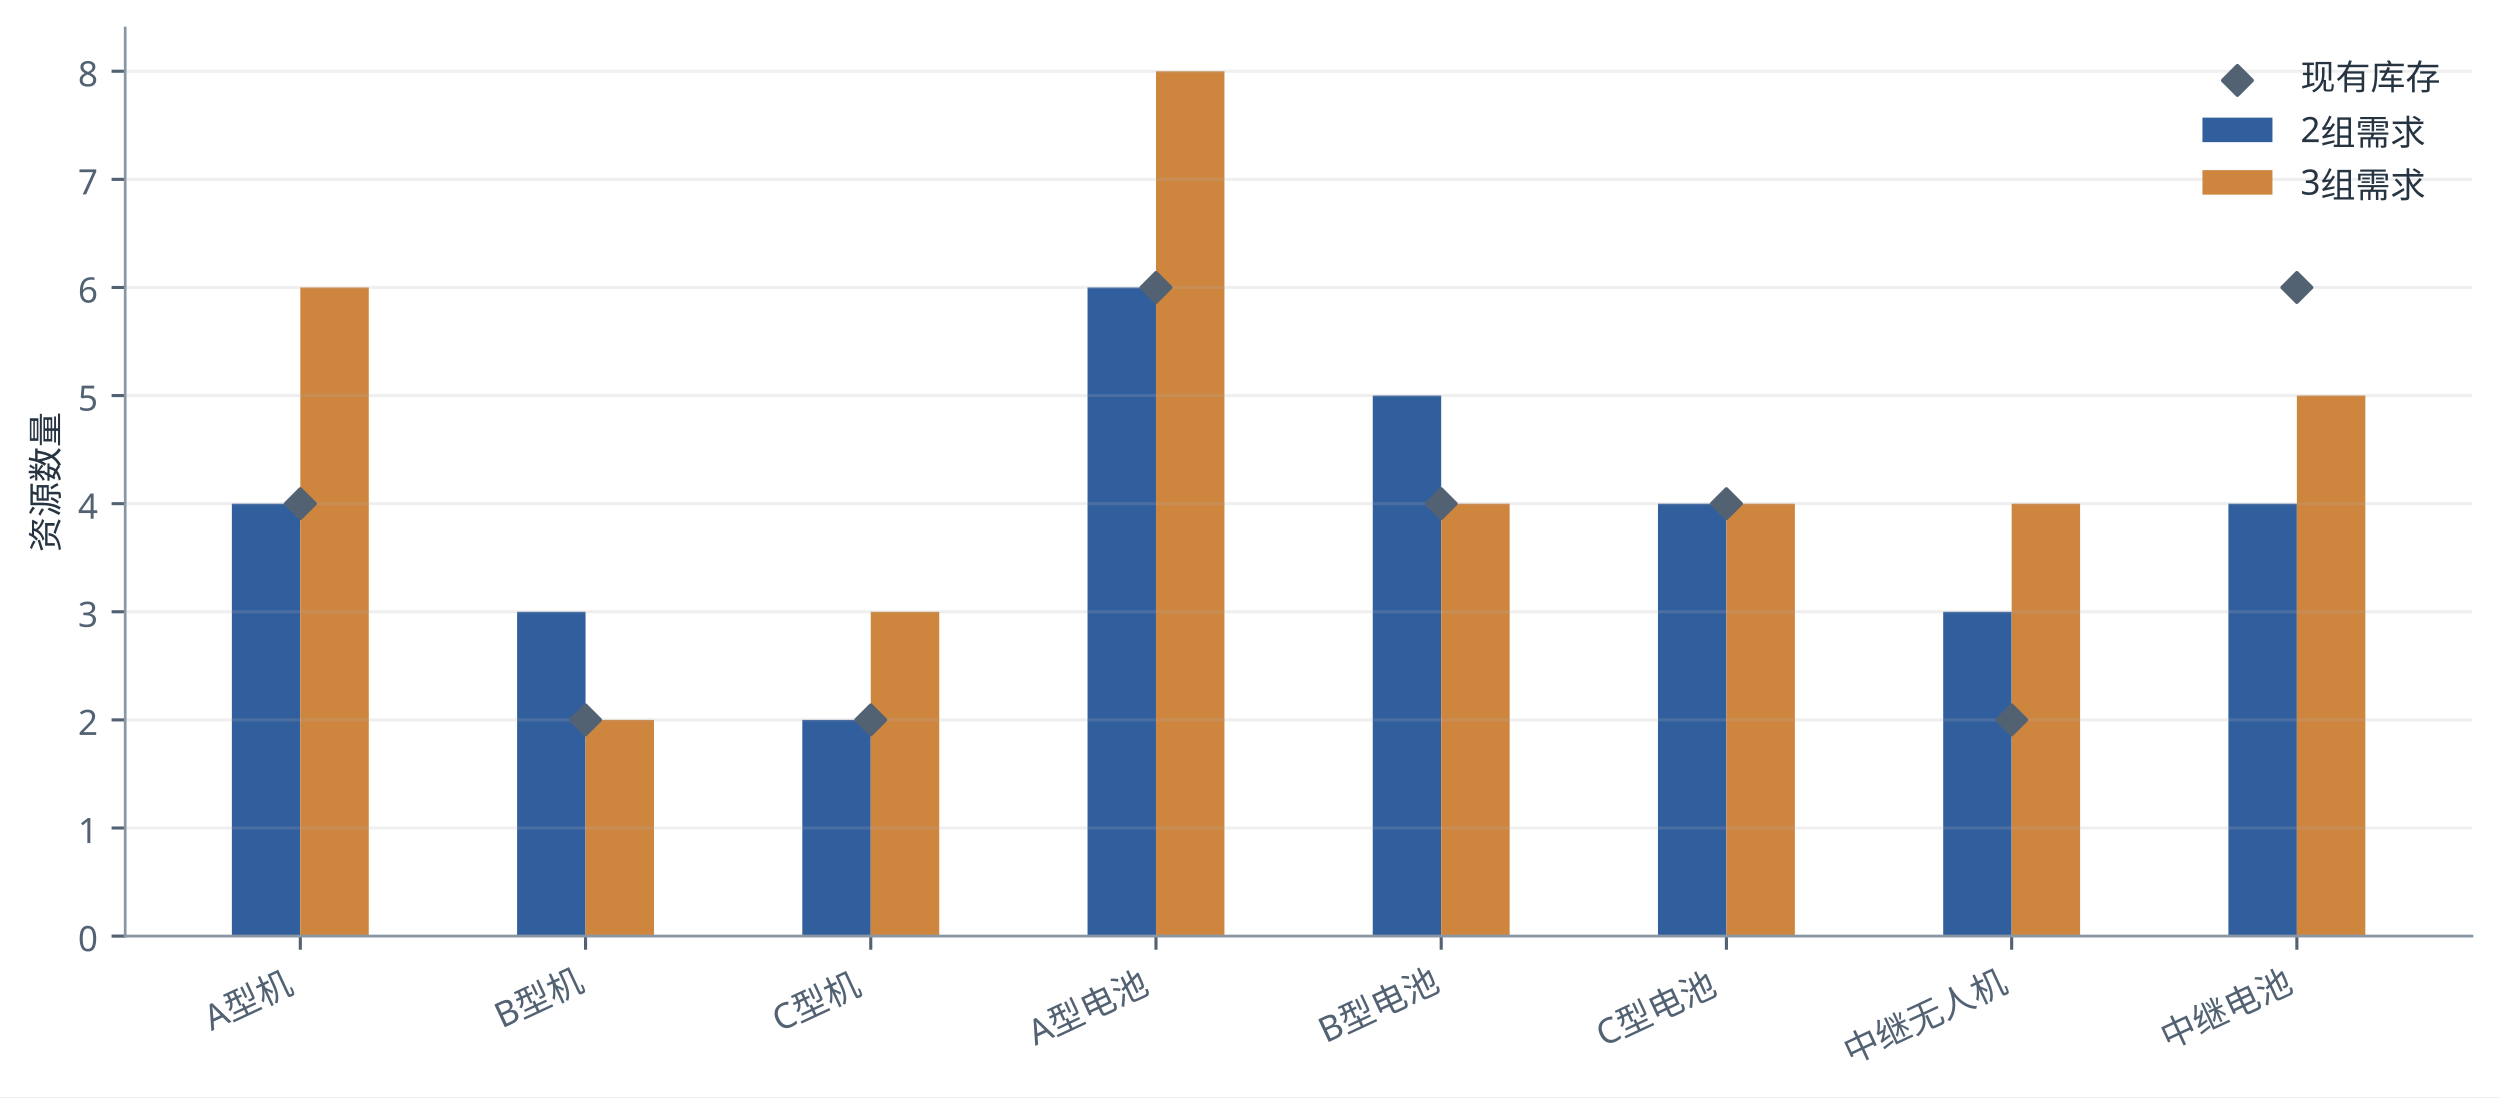
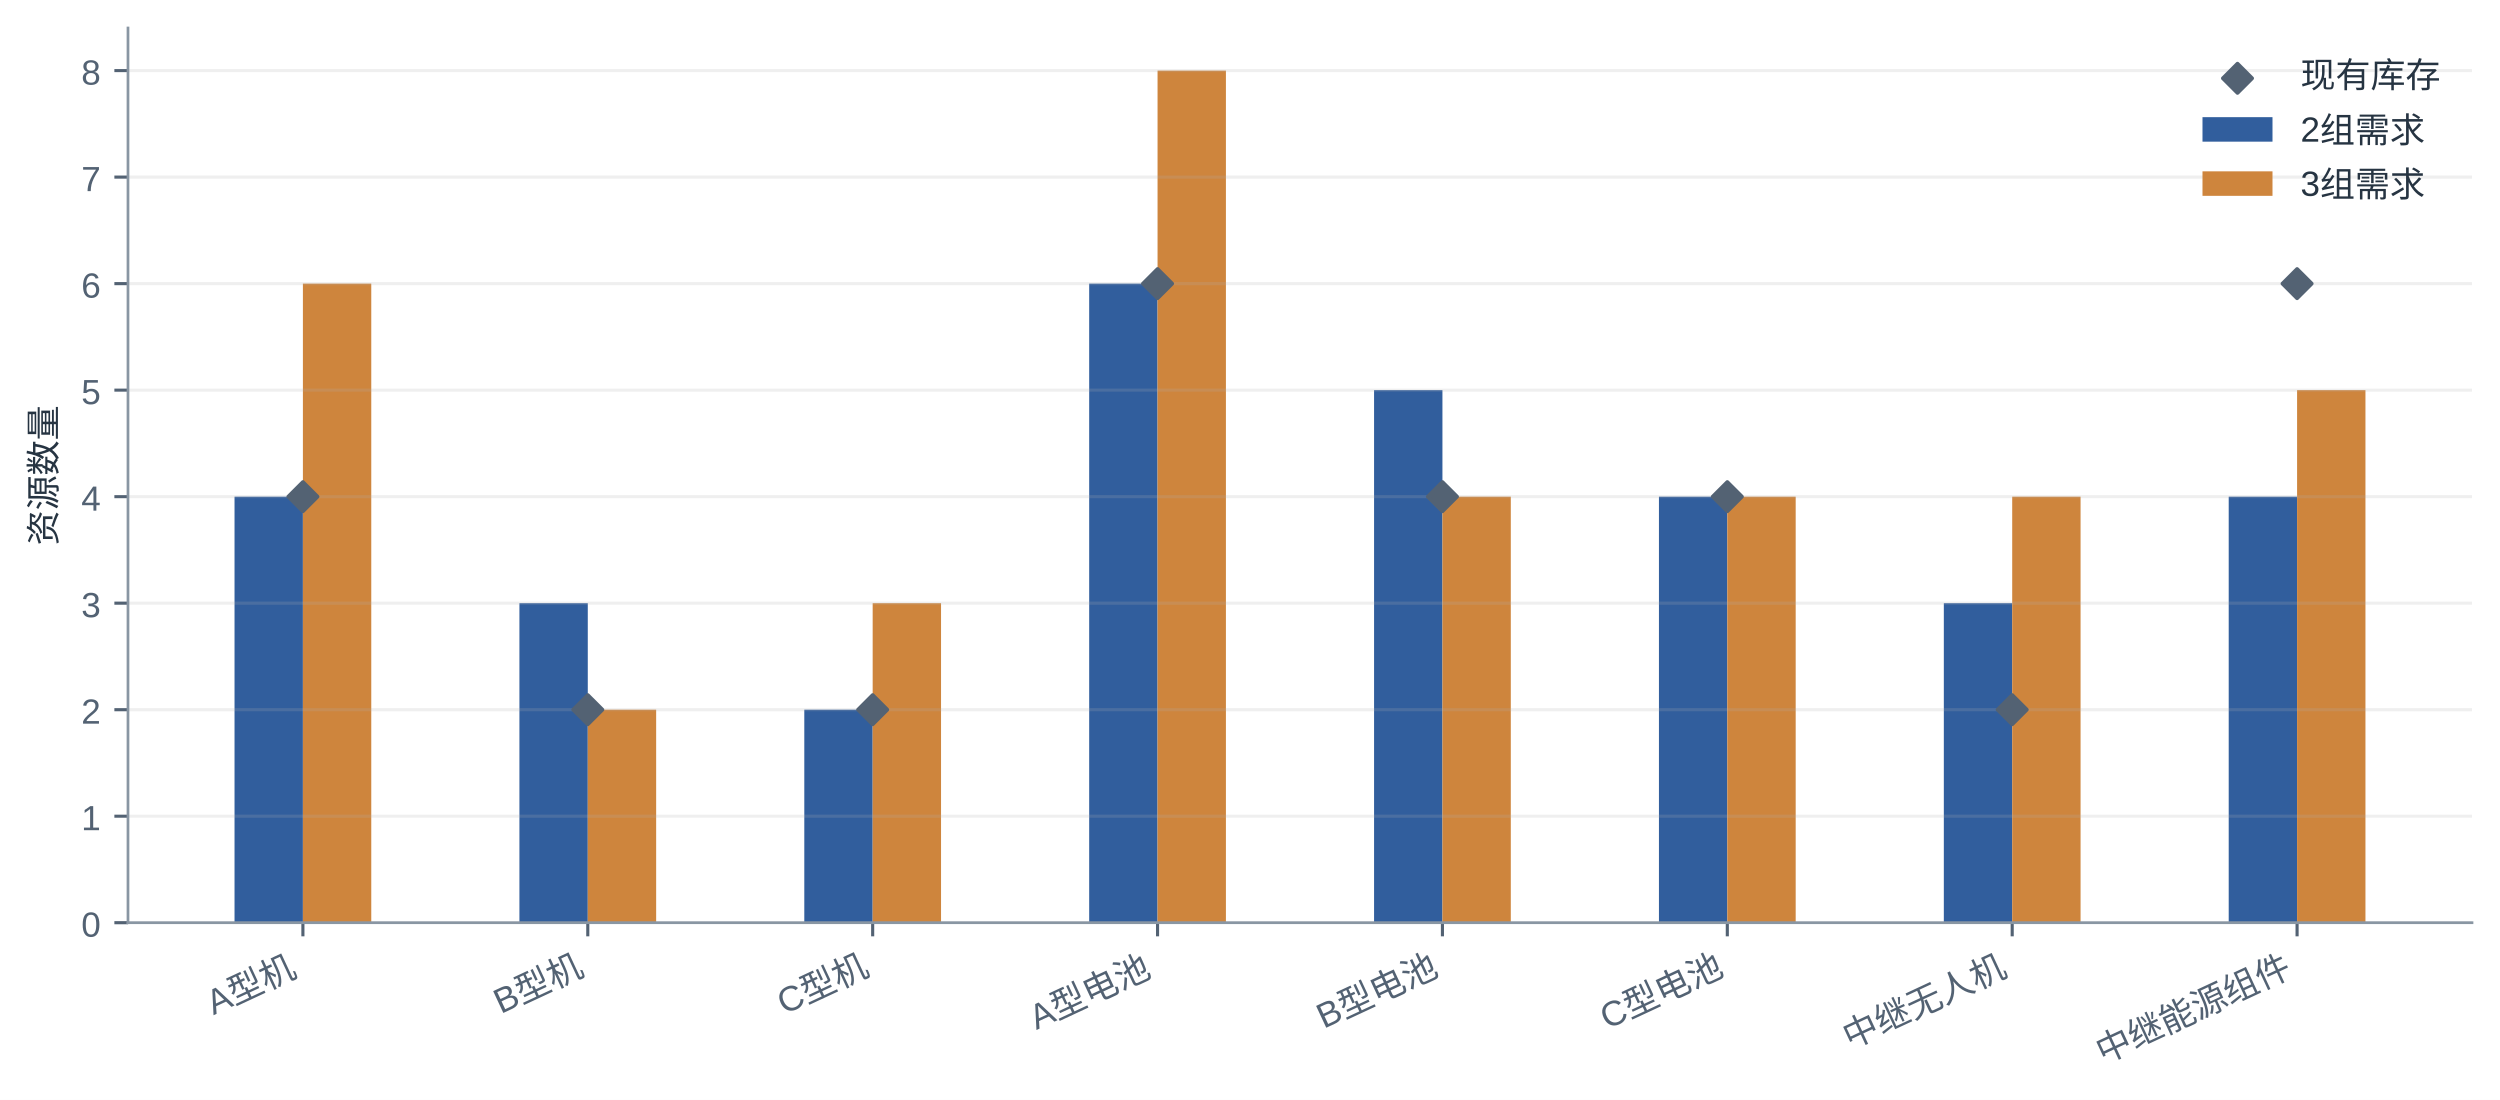
- <svg xmlns="http://www.w3.org/2000/svg" xmlns:xlink="http://www.w3.org/1999/xlink" width="642.727pt" height="282.036pt" viewBox="0 0 642.727 282.036" version="1.1">
+ <svg xmlns="http://www.w3.org/2000/svg" xmlns:xlink="http://www.w3.org/1999/xlink" width="642.842pt" height="282.831pt" viewBox="0 0 642.842 282.831" version="1.1">
  <defs>
    <style type="text/css">*{stroke-linejoin: round; stroke-linecap: butt}</style>
  </defs>
  <g id="figure_1">
    <g id="patch_1">
-       <path d="M 0 282.036  L 642.727 282.036  L 642.727 0  L 0 0  z " style="fill: #ffffff" />
+       <path d="M 0 282.831  L 642.842 282.831  L 642.842 0  L 0 0  z " style="fill: #ffffff" />
    </g>
    <g id="axes_1">
      <g id="patch_2">
-         <path d="M 32.187 240.662  L 635.527 240.662  L 635.527 7.2  L 32.187 7.2  z " style="fill: #ffffff" />
+         <path d="M 32.909 237.262  L 635.642 237.262  L 635.642 7.2  L 32.909 7.2  z " style="fill: #ffffff" />
      </g>
      <g id="patch_3">
-         <path d="M 59.611 240.662  L 77.21 240.662  L 77.21 129.489  L 59.611 129.489  z " clip-path="url(#p755a1ae4ae)" style="fill: #315e9d" />
+         <path d="M 60.306 237.262  L 77.887 237.262  L 77.887 127.709  L 60.306 127.709  z " clip-path="url(#pe5758d588d)" style="fill: #315e9d" />
      </g>
      <g id="patch_4">
-         <path d="M 132.939 240.662  L 150.537 240.662  L 150.537 157.282  L 132.939 157.282  z " clip-path="url(#p755a1ae4ae)" style="fill: #315e9d" />
+         <path d="M 133.56 237.262  L 151.141 237.262  L 151.141 155.097  L 133.56 155.097  z " clip-path="url(#pe5758d588d)" style="fill: #315e9d" />
      </g>
      <g id="patch_5">
-         <path d="M 206.266 240.662  L 223.865 240.662  L 223.865 185.075  L 206.266 185.075  z " clip-path="url(#p755a1ae4ae)" style="fill: #315e9d" />
+         <path d="M 206.814 237.262  L 224.395 237.262  L 224.395 182.485  L 206.814 182.485  z " clip-path="url(#pe5758d588d)" style="fill: #315e9d" />
      </g>
      <g id="patch_6">
-         <path d="M 279.594 240.662  L 297.193 240.662  L 297.193 73.903  L 279.594 73.903  z " clip-path="url(#p755a1ae4ae)" style="fill: #315e9d" />
+         <path d="M 280.068 237.262  L 297.649 237.262  L 297.649 72.932  L 280.068 72.932  z " clip-path="url(#pe5758d588d)" style="fill: #315e9d" />
      </g>
      <g id="patch_7">
-         <path d="M 352.922 240.662  L 370.52 240.662  L 370.52 101.696  L 352.922 101.696  z " clip-path="url(#p755a1ae4ae)" style="fill: #315e9d" />
+         <path d="M 353.322 237.262  L 370.903 237.262  L 370.903 100.32  L 353.322 100.32  z " clip-path="url(#pe5758d588d)" style="fill: #315e9d" />
      </g>
      <g id="patch_8">
-         <path d="M 426.249 240.662  L 443.848 240.662  L 443.848 129.489  L 426.249 129.489  z " clip-path="url(#p755a1ae4ae)" style="fill: #315e9d" />
+         <path d="M 426.575 237.262  L 444.156 237.262  L 444.156 127.709  L 426.575 127.709  z " clip-path="url(#pe5758d588d)" style="fill: #315e9d" />
      </g>
      <g id="patch_9">
-         <path d="M 499.577 240.662  L 517.176 240.662  L 517.176 157.282  L 499.577 157.282  z " clip-path="url(#p755a1ae4ae)" style="fill: #315e9d" />
+         <path d="M 499.829 237.262  L 517.41 237.262  L 517.41 155.097  L 499.829 155.097  z " clip-path="url(#pe5758d588d)" style="fill: #315e9d" />
      </g>
      <g id="patch_10">
-         <path d="M 572.905 240.662  L 590.503 240.662  L 590.503 129.489  L 572.905 129.489  z " clip-path="url(#p755a1ae4ae)" style="fill: #315e9d" />
+         <path d="M 573.083 237.262  L 590.664 237.262  L 590.664 127.709  L 573.083 127.709  z " clip-path="url(#pe5758d588d)" style="fill: #315e9d" />
      </g>
      <g id="patch_11">
-         <path d="M 77.21 240.662  L 94.808 240.662  L 94.808 73.903  L 77.21 73.903  z " clip-path="url(#p755a1ae4ae)" style="fill: #ce853d" />
+         <path d="M 77.887 237.262  L 95.468 237.262  L 95.468 72.932  L 77.887 72.932  z " clip-path="url(#pe5758d588d)" style="fill: #ce853d" />
      </g>
      <g id="patch_12">
-         <path d="M 150.537 240.662  L 168.136 240.662  L 168.136 185.075  L 150.537 185.075  z " clip-path="url(#p755a1ae4ae)" style="fill: #ce853d" />
+         <path d="M 151.141 237.262  L 168.722 237.262  L 168.722 182.485  L 151.141 182.485  z " clip-path="url(#pe5758d588d)" style="fill: #ce853d" />
      </g>
      <g id="patch_13">
-         <path d="M 223.865 240.662  L 241.464 240.662  L 241.464 157.282  L 223.865 157.282  z " clip-path="url(#p755a1ae4ae)" style="fill: #ce853d" />
+         <path d="M 224.395 237.262  L 241.976 237.262  L 241.976 155.097  L 224.395 155.097  z " clip-path="url(#pe5758d588d)" style="fill: #ce853d" />
      </g>
      <g id="patch_14">
-         <path d="M 297.193 240.662  L 314.791 240.662  L 314.791 18.317  L 297.193 18.317  z " clip-path="url(#p755a1ae4ae)" style="fill: #ce853d" />
+         <path d="M 297.649 237.262  L 315.23 237.262  L 315.23 18.155  L 297.649 18.155  z " clip-path="url(#pe5758d588d)" style="fill: #ce853d" />
      </g>
      <g id="patch_15">
-         <path d="M 370.52 240.662  L 388.119 240.662  L 388.119 129.489  L 370.52 129.489  z " clip-path="url(#p755a1ae4ae)" style="fill: #ce853d" />
+         <path d="M 370.903 237.262  L 388.483 237.262  L 388.483 127.709  L 370.903 127.709  z " clip-path="url(#pe5758d588d)" style="fill: #ce853d" />
      </g>
      <g id="patch_16">
-         <path d="M 443.848 240.662  L 461.447 240.662  L 461.447 129.489  L 443.848 129.489  z " clip-path="url(#p755a1ae4ae)" style="fill: #ce853d" />
+         <path d="M 444.156 237.262  L 461.737 237.262  L 461.737 127.709  L 444.156 127.709  z " clip-path="url(#pe5758d588d)" style="fill: #ce853d" />
      </g>
      <g id="patch_17">
-         <path d="M 517.176 240.662  L 534.774 240.662  L 534.774 129.489  L 517.176 129.489  z " clip-path="url(#p755a1ae4ae)" style="fill: #ce853d" />
+         <path d="M 517.41 237.262  L 534.991 237.262  L 534.991 127.709  L 517.41 127.709  z " clip-path="url(#pe5758d588d)" style="fill: #ce853d" />
      </g>
      <g id="patch_18">
-         <path d="M 590.503 240.662  L 608.102 240.662  L 608.102 101.696  L 590.503 101.696  z " clip-path="url(#p755a1ae4ae)" style="fill: #ce853d" />
+         <path d="M 590.664 237.262  L 608.245 237.262  L 608.245 100.32  L 590.664 100.32  z " clip-path="url(#pe5758d588d)" style="fill: #ce853d" />
      </g>
      <g id="matplotlib.axis_1">
        <g id="xtick_1">
          <g id="line2d_1">
            <defs>
-               <path id="m0db14c5d1d" d="M 0 0  L 0 3.5  " style="stroke: #536273; stroke-width: 0.8" />
+               <path id="md819d83b0e" d="M 0 0  L 0 3.5  " style="stroke: #536273; stroke-width: 0.8" />
            </defs>
            <g>
-               <use xlink:href="#m0db14c5d1d" x="77.21" y="240.662" style="fill: #536273; stroke: #536273; stroke-width: 0.8" />
+               <use xlink:href="#md819d83b0e" x="77.887" y="237.262" style="fill: #536273; stroke: #536273; stroke-width: 0.8" />
            </g>
          </g>
          <g id="text_1">
-             <text style="font-size: 9px; font-family: 'Heiti SC', sans-serif; fill: #536273" transform="translate(54.3277 265.0981) rotate(-25)">A型机</text>
+             <text style="font-size: 9px; font-family: 'Microsoft YaHei', 'Arial', 'DejaVu Sans', sans-serif; fill: #536273" transform="translate(54.88909 261.0655) rotate(-25)">A型机</text>
          </g>
        </g>
        <g id="xtick_2">
          <g id="line2d_2">
            <g>
-               <use xlink:href="#m0db14c5d1d" x="150.537" y="240.662" style="fill: #536273; stroke: #536273; stroke-width: 0.8" />
+               <use xlink:href="#md819d83b0e" x="151.141" y="237.262" style="fill: #536273; stroke: #536273; stroke-width: 0.8" />
            </g>
          </g>
          <g id="text_2">
-             <text style="font-size: 9px; font-family: 'Heiti SC', sans-serif; fill: #536273" transform="translate(129.0089 264.467) rotate(-25)">B型机</text>
+             <text style="font-size: 9px; font-family: 'Microsoft YaHei', 'Arial', 'DejaVu Sans', sans-serif; fill: #536273" transform="translate(128.7636 260.776) rotate(-25)">B型机</text>
          </g>
        </g>
        <g id="xtick_3">
          <g id="line2d_3">
            <g>
-               <use xlink:href="#m0db14c5d1d" x="223.865" y="240.662" style="fill: #536273; stroke: #536273; stroke-width: 0.8" />
+               <use xlink:href="#md819d83b0e" x="224.395" y="237.262" style="fill: #536273; stroke: #536273; stroke-width: 0.8" />
            </g>
          </g>
          <g id="text_3">
-             <text style="font-size: 9px; font-family: 'Heiti SC', sans-serif; fill: #536273" transform="translate(200.3878 265.3757) rotate(-25)">C型机</text>
+             <text style="font-size: 9px; font-family: 'Microsoft YaHei', 'Arial', 'DejaVu Sans', sans-serif; fill: #536273" transform="translate(201.6797 260.9335) rotate(-25)">C型机</text>
          </g>
        </g>
        <g id="xtick_4">
          <g id="line2d_4">
            <g>
-               <use xlink:href="#m0db14c5d1d" x="297.193" y="240.662" style="fill: #536273; stroke: #536273; stroke-width: 0.8" />
+               <use xlink:href="#md819d83b0e" x="297.649" y="237.262" style="fill: #536273; stroke: #536273; stroke-width: 0.8" />
            </g>
          </g>
          <g id="text_4">
-             <text style="font-size: 9px; font-family: 'Heiti SC', sans-serif; fill: #536273" transform="translate(266.1539 268.9017) rotate(-25)">A型电池</text>
+             <text style="font-size: 9px; font-family: 'Microsoft YaHei', 'Arial', 'DejaVu Sans', sans-serif; fill: #536273" transform="translate(266.4938 264.869) rotate(-25)">A型电池</text>
          </g>
        </g>
        <g id="xtick_5">
          <g id="line2d_5">
            <g>
-               <use xlink:href="#m0db14c5d1d" x="370.52" y="240.662" style="fill: #536273; stroke: #536273; stroke-width: 0.8" />
+               <use xlink:href="#md819d83b0e" x="370.903" y="237.262" style="fill: #536273; stroke: #536273; stroke-width: 0.8" />
            </g>
          </g>
          <g id="text_5">
-             <text style="font-size: 9px; font-family: 'Heiti SC', sans-serif; fill: #536273" transform="translate(340.8351 268.2706) rotate(-25)">B型电池</text>
+             <text style="font-size: 9px; font-family: 'Microsoft YaHei', 'Arial', 'DejaVu Sans', sans-serif; fill: #536273" transform="translate(340.3683 264.5796) rotate(-25)">B型电池</text>
          </g>
        </g>
        <g id="xtick_6">
          <g id="line2d_6">
            <g>
-               <use xlink:href="#m0db14c5d1d" x="443.848" y="240.662" style="fill: #536273; stroke: #536273; stroke-width: 0.8" />
+               <use xlink:href="#md819d83b0e" x="444.156" y="237.262" style="fill: #536273; stroke: #536273; stroke-width: 0.8" />
            </g>
          </g>
          <g id="text_6">
-             <text style="font-size: 9px; font-family: 'Heiti SC', sans-serif; fill: #536273" transform="translate(412.214 269.1793) rotate(-25)">C型电池</text>
+             <text style="font-size: 9px; font-family: 'Microsoft YaHei', 'Arial', 'DejaVu Sans', sans-serif; fill: #536273" transform="translate(413.2844 264.7371) rotate(-25)">C型电池</text>
          </g>
        </g>
        <g id="xtick_7">
          <g id="line2d_7">
            <g>
-               <use xlink:href="#m0db14c5d1d" x="517.176" y="240.662" style="fill: #536273; stroke: #536273; stroke-width: 0.8" />
+               <use xlink:href="#md819d83b0e" x="517.41" y="237.262" style="fill: #536273; stroke: #536273; stroke-width: 0.8" />
            </g>
          </g>
          <g id="text_7">
-             <text style="font-size: 9px; font-family: 'Heiti SC', sans-serif; fill: #536273" transform="translate(475.8594 273.6942) rotate(-25)">中继无人机</text>
+             <text style="font-size: 9px; font-family: 'Microsoft YaHei', 'Arial', 'DejaVu Sans', sans-serif; fill: #536273" transform="translate(475.6808 269.8) rotate(-25)">中继无人机</text>
          </g>
        </g>
        <g id="xtick_8">
          <g id="line2d_8">
            <g>
-               <use xlink:href="#m0db14c5d1d" x="590.503" y="240.662" style="fill: #536273; stroke: #536273; stroke-width: 0.8" />
+               <use xlink:href="#md819d83b0e" x="590.664" y="237.262" style="fill: #536273; stroke: #536273; stroke-width: 0.8" />
            </g>
          </g>
          <g id="text_8">
-             <text style="font-size: 9px; font-family: 'Heiti SC', sans-serif; fill: #536273" transform="translate(557.3438 269.8906) rotate(-25)">中继电池</text>
+             <text style="font-size: 9px; font-family: 'Microsoft YaHei', 'Arial', 'DejaVu Sans', sans-serif; fill: #536273" transform="translate(540.7779 273.6036) rotate(-25)">中继能源组件</text>
          </g>
        </g>
      </g>
      <g id="matplotlib.axis_2">
        <g id="ytick_1">
          <g id="line2d_9">
-             <path d="M 32.187 240.662  L 635.527 240.662  " clip-path="url(#p755a1ae4ae)" style="fill: none; stroke: #b0b0b0; stroke-opacity: 0.2; stroke-width: 0.8; stroke-linecap: square" />
+             <path d="M 32.909 237.262  L 635.642 237.262  " clip-path="url(#pe5758d588d)" style="fill: none; stroke: #b0b0b0; stroke-opacity: 0.2; stroke-width: 0.8; stroke-linecap: square" />
          </g>
          <g id="line2d_10">
            <defs>
-               <path id="mbe5c4d772e" d="M 0 0  L -3.5 0  " style="stroke: #536273; stroke-width: 0.8" />
+               <path id="m6765455195" d="M 0 0  L -3.5 0  " style="stroke: #536273; stroke-width: 0.8" />
            </defs>
            <g>
-               <use xlink:href="#mbe5c4d772e" x="32.187" y="240.662" style="fill: #536273; stroke: #536273; stroke-width: 0.8" />
+               <use xlink:href="#m6765455195" x="32.909" y="237.262" style="fill: #536273; stroke: #536273; stroke-width: 0.8" />
            </g>
          </g>
          <g id="text_9">
-             <text style="font-size: 9px; font-family: 'Heiti SC', sans-serif; text-anchor: end; fill: #536273" x="25.187" y="244.532" transform="rotate(-0 25.18656 244.5316)">0</text>
+             <text style="font-size: 9px; font-family: 'Microsoft YaHei', 'Arial', 'DejaVu Sans', sans-serif; text-anchor: end; fill: #536273" x="25.909" y="240.859" transform="rotate(-0 25.90938 240.859)">0</text>
          </g>
        </g>
        <g id="ytick_2">
          <g id="line2d_11">
-             <path d="M 32.187 212.869  L 635.527 212.869  " clip-path="url(#p755a1ae4ae)" style="fill: none; stroke: #b0b0b0; stroke-opacity: 0.2; stroke-width: 0.8; stroke-linecap: square" />
+             <path d="M 32.909 209.874  L 635.642 209.874  " clip-path="url(#pe5758d588d)" style="fill: none; stroke: #b0b0b0; stroke-opacity: 0.2; stroke-width: 0.8; stroke-linecap: square" />
          </g>
          <g id="line2d_12">
            <g>
-               <use xlink:href="#mbe5c4d772e" x="32.187" y="212.869" style="fill: #536273; stroke: #536273; stroke-width: 0.8" />
+               <use xlink:href="#m6765455195" x="32.909" y="209.874" style="fill: #536273; stroke: #536273; stroke-width: 0.8" />
            </g>
          </g>
          <g id="text_10">
-             <text style="font-size: 9px; font-family: 'Heiti SC', sans-serif; text-anchor: end; fill: #536273" x="25.187" y="216.739" transform="rotate(-0 25.18656 216.7385)">1</text>
+             <text style="font-size: 9px; font-family: 'Microsoft YaHei', 'Arial', 'DejaVu Sans', sans-serif; text-anchor: end; fill: #536273" x="25.909" y="213.471" transform="rotate(-0 25.90938 213.4707)">1</text>
          </g>
        </g>
        <g id="ytick_3">
          <g id="line2d_13">
-             <path d="M 32.187 185.075  L 635.527 185.075  " clip-path="url(#p755a1ae4ae)" style="fill: none; stroke: #b0b0b0; stroke-opacity: 0.2; stroke-width: 0.8; stroke-linecap: square" />
+             <path d="M 32.909 182.485  L 635.642 182.485  " clip-path="url(#pe5758d588d)" style="fill: none; stroke: #b0b0b0; stroke-opacity: 0.2; stroke-width: 0.8; stroke-linecap: square" />
          </g>
          <g id="line2d_14">
            <g>
-               <use xlink:href="#mbe5c4d772e" x="32.187" y="185.075" style="fill: #536273; stroke: #536273; stroke-width: 0.8" />
+               <use xlink:href="#m6765455195" x="32.909" y="182.485" style="fill: #536273; stroke: #536273; stroke-width: 0.8" />
            </g>
          </g>
          <g id="text_11">
-             <text style="font-size: 9px; font-family: 'Heiti SC', sans-serif; text-anchor: end; fill: #536273" x="25.187" y="188.945" transform="rotate(-0 25.18656 188.9455)">2</text>
+             <text style="font-size: 9px; font-family: 'Microsoft YaHei', 'Arial', 'DejaVu Sans', sans-serif; text-anchor: end; fill: #536273" x="25.909" y="186.082" transform="rotate(-0 25.90938 186.0824)">2</text>
          </g>
        </g>
        <g id="ytick_4">
          <g id="line2d_15">
-             <path d="M 32.187 157.282  L 635.527 157.282  " clip-path="url(#p755a1ae4ae)" style="fill: none; stroke: #b0b0b0; stroke-opacity: 0.2; stroke-width: 0.8; stroke-linecap: square" />
+             <path d="M 32.909 155.097  L 635.642 155.097  " clip-path="url(#pe5758d588d)" style="fill: none; stroke: #b0b0b0; stroke-opacity: 0.2; stroke-width: 0.8; stroke-linecap: square" />
          </g>
          <g id="line2d_16">
            <g>
-               <use xlink:href="#mbe5c4d772e" x="32.187" y="157.282" style="fill: #536273; stroke: #536273; stroke-width: 0.8" />
+               <use xlink:href="#m6765455195" x="32.909" y="155.097" style="fill: #536273; stroke: #536273; stroke-width: 0.8" />
            </g>
          </g>
          <g id="text_12">
-             <text style="font-size: 9px; font-family: 'Heiti SC', sans-serif; text-anchor: end; fill: #536273" x="25.187" y="161.152" transform="rotate(-0 25.18656 161.1524)">3</text>
+             <text style="font-size: 9px; font-family: 'Microsoft YaHei', 'Arial', 'DejaVu Sans', sans-serif; text-anchor: end; fill: #536273" x="25.909" y="158.694" transform="rotate(-0 25.90938 158.6941)">3</text>
          </g>
        </g>
        <g id="ytick_5">
          <g id="line2d_17">
-             <path d="M 32.187 129.489  L 635.527 129.489  " clip-path="url(#p755a1ae4ae)" style="fill: none; stroke: #b0b0b0; stroke-opacity: 0.2; stroke-width: 0.8; stroke-linecap: square" />
+             <path d="M 32.909 127.709  L 635.642 127.709  " clip-path="url(#pe5758d588d)" style="fill: none; stroke: #b0b0b0; stroke-opacity: 0.2; stroke-width: 0.8; stroke-linecap: square" />
          </g>
          <g id="line2d_18">
            <g>
-               <use xlink:href="#mbe5c4d772e" x="32.187" y="129.489" style="fill: #536273; stroke: #536273; stroke-width: 0.8" />
+               <use xlink:href="#m6765455195" x="32.909" y="127.709" style="fill: #536273; stroke: #536273; stroke-width: 0.8" />
            </g>
          </g>
          <g id="text_13">
-             <text style="font-size: 9px; font-family: 'Heiti SC', sans-serif; text-anchor: end; fill: #536273" x="25.187" y="133.359" transform="rotate(-0 25.18656 133.3594)">4</text>
+             <text style="font-size: 9px; font-family: 'Microsoft YaHei', 'Arial', 'DejaVu Sans', sans-serif; text-anchor: end; fill: #536273" x="25.909" y="131.306" transform="rotate(-0 25.90938 131.3058)">4</text>
          </g>
        </g>
        <g id="ytick_6">
          <g id="line2d_19">
-             <path d="M 32.187 101.696  L 635.527 101.696  " clip-path="url(#p755a1ae4ae)" style="fill: none; stroke: #b0b0b0; stroke-opacity: 0.2; stroke-width: 0.8; stroke-linecap: square" />
+             <path d="M 32.909 100.32  L 635.642 100.32  " clip-path="url(#pe5758d588d)" style="fill: none; stroke: #b0b0b0; stroke-opacity: 0.2; stroke-width: 0.8; stroke-linecap: square" />
          </g>
          <g id="line2d_20">
            <g>
-               <use xlink:href="#mbe5c4d772e" x="32.187" y="101.696" style="fill: #536273; stroke: #536273; stroke-width: 0.8" />
+               <use xlink:href="#m6765455195" x="32.909" y="100.32" style="fill: #536273; stroke: #536273; stroke-width: 0.8" />
            </g>
          </g>
          <g id="text_14">
-             <text style="font-size: 9px; font-family: 'Heiti SC', sans-serif; text-anchor: end; fill: #536273" x="25.187" y="105.566" transform="rotate(-0 25.18656 105.5663)">5</text>
+             <text style="font-size: 9px; font-family: 'Microsoft YaHei', 'Arial', 'DejaVu Sans', sans-serif; text-anchor: end; fill: #536273" x="25.909" y="103.917" transform="rotate(-0 25.90938 103.9175)">5</text>
          </g>
        </g>
        <g id="ytick_7">
          <g id="line2d_21">
-             <path d="M 32.187 73.903  L 635.527 73.903  " clip-path="url(#p755a1ae4ae)" style="fill: none; stroke: #b0b0b0; stroke-opacity: 0.2; stroke-width: 0.8; stroke-linecap: square" />
+             <path d="M 32.909 72.932  L 635.642 72.932  " clip-path="url(#pe5758d588d)" style="fill: none; stroke: #b0b0b0; stroke-opacity: 0.2; stroke-width: 0.8; stroke-linecap: square" />
          </g>
          <g id="line2d_22">
            <g>
-               <use xlink:href="#mbe5c4d772e" x="32.187" y="73.903" style="fill: #536273; stroke: #536273; stroke-width: 0.8" />
+               <use xlink:href="#m6765455195" x="32.909" y="72.932" style="fill: #536273; stroke: #536273; stroke-width: 0.8" />
            </g>
          </g>
          <g id="text_15">
-             <text style="font-size: 9px; font-family: 'Heiti SC', sans-serif; text-anchor: end; fill: #536273" x="25.187" y="77.773" transform="rotate(-0 25.18656 77.7733)">6</text>
+             <text style="font-size: 9px; font-family: 'Microsoft YaHei', 'Arial', 'DejaVu Sans', sans-serif; text-anchor: end; fill: #536273" x="25.909" y="76.529" transform="rotate(-0 25.90938 76.52914)">6</text>
          </g>
        </g>
        <g id="ytick_8">
          <g id="line2d_23">
-             <path d="M 32.187 46.11  L 635.527 46.11  " clip-path="url(#p755a1ae4ae)" style="fill: none; stroke: #b0b0b0; stroke-opacity: 0.2; stroke-width: 0.8; stroke-linecap: square" />
+             <path d="M 32.909 45.544  L 635.642 45.544  " clip-path="url(#pe5758d588d)" style="fill: none; stroke: #b0b0b0; stroke-opacity: 0.2; stroke-width: 0.8; stroke-linecap: square" />
          </g>
          <g id="line2d_24">
            <g>
-               <use xlink:href="#mbe5c4d772e" x="32.187" y="46.11" style="fill: #536273; stroke: #536273; stroke-width: 0.8" />
+               <use xlink:href="#m6765455195" x="32.909" y="45.544" style="fill: #536273; stroke: #536273; stroke-width: 0.8" />
            </g>
          </g>
          <g id="text_16">
-             <text style="font-size: 9px; font-family: 'Heiti SC', sans-serif; text-anchor: end; fill: #536273" x="25.187" y="49.98" transform="rotate(-0 25.18656 49.98026)">7</text>
+             <text style="font-size: 9px; font-family: 'Microsoft YaHei', 'Arial', 'DejaVu Sans', sans-serif; text-anchor: end; fill: #536273" x="25.909" y="49.141" transform="rotate(-0 25.90938 49.14083)">7</text>
          </g>
        </g>
        <g id="ytick_9">
          <g id="line2d_25">
-             <path d="M 32.187 18.317  L 635.527 18.317  " clip-path="url(#p755a1ae4ae)" style="fill: none; stroke: #b0b0b0; stroke-opacity: 0.2; stroke-width: 0.8; stroke-linecap: square" />
+             <path d="M 32.909 18.155  L 635.642 18.155  " clip-path="url(#pe5758d588d)" style="fill: none; stroke: #b0b0b0; stroke-opacity: 0.2; stroke-width: 0.8; stroke-linecap: square" />
          </g>
          <g id="line2d_26">
            <g>
-               <use xlink:href="#mbe5c4d772e" x="32.187" y="18.317" style="fill: #536273; stroke: #536273; stroke-width: 0.8" />
+               <use xlink:href="#m6765455195" x="32.909" y="18.155" style="fill: #536273; stroke: #536273; stroke-width: 0.8" />
            </g>
          </g>
          <g id="text_17">
-             <text style="font-size: 9px; font-family: 'Heiti SC', sans-serif; text-anchor: end; fill: #536273" x="25.187" y="22.187" transform="rotate(-0 25.18656 22.18722)">8</text>
+             <text style="font-size: 9px; font-family: 'Microsoft YaHei', 'Arial', 'DejaVu Sans', sans-serif; text-anchor: end; fill: #536273" x="25.909" y="21.753" transform="rotate(-0 25.90938 21.75251)">8</text>
          </g>
        </g>
        <g id="text_18">
-           <text style="font-size: 9px; font-family: 'Heiti SC', sans-serif; text-anchor: middle; fill: #263442" x="14.94" y="123.931" transform="rotate(-90 14.94 123.9308)">资源数量</text>
+           <text style="font-size: 9px; font-family: 'Microsoft YaHei', 'Arial', 'DejaVu Sans', sans-serif; text-anchor: middle; fill: #263442" x="14.394" y="122.231" transform="rotate(-90 14.39438 122.2309)">资源数量</text>
        </g>
      </g>
      <g id="patch_19">
-         <path d="M 32.187 240.662  L 32.187 7.2  " style="fill: none; stroke: #8996a3; stroke-width: 0.7; stroke-linejoin: miter; stroke-linecap: square" />
+         <path d="M 32.909 237.262  L 32.909 7.2  " style="fill: none; stroke: #8996a3; stroke-width: 0.7; stroke-linejoin: miter; stroke-linecap: square" />
      </g>
      <g id="patch_20">
-         <path d="M 32.187 240.662  L 635.527 240.662  " style="fill: none; stroke: #8996a3; stroke-width: 0.7; stroke-linejoin: miter; stroke-linecap: square" />
+         <path d="M 32.909 237.262  L 635.642 237.262  " style="fill: none; stroke: #8996a3; stroke-width: 0.7; stroke-linejoin: miter; stroke-linecap: square" />
      </g>
      <g id="PathCollection_1">
        <defs>
-           <path id="m590a8f6339" d="M -0 3.742  L 3.742 0  L 0 -3.742  L -3.742 -0  z " style="stroke: #536273" />
+           <path id="m51ab6546b4" d="M 0 3.742  L 3.742 0  L 0 -3.742  L -3.742 0  z " style="stroke: #536273" />
        </defs>
-         <g clip-path="url(#p755a1ae4ae)">
-           <use xlink:href="#m590a8f6339" x="77.21" y="129.489" style="fill: #536273; stroke: #536273" />
-           <use xlink:href="#m590a8f6339" x="150.537" y="185.075" style="fill: #536273; stroke: #536273" />
-           <use xlink:href="#m590a8f6339" x="223.865" y="185.075" style="fill: #536273; stroke: #536273" />
-           <use xlink:href="#m590a8f6339" x="297.193" y="73.903" style="fill: #536273; stroke: #536273" />
-           <use xlink:href="#m590a8f6339" x="370.52" y="129.489" style="fill: #536273; stroke: #536273" />
-           <use xlink:href="#m590a8f6339" x="443.848" y="129.489" style="fill: #536273; stroke: #536273" />
-           <use xlink:href="#m590a8f6339" x="517.176" y="185.075" style="fill: #536273; stroke: #536273" />
-           <use xlink:href="#m590a8f6339" x="590.503" y="73.903" style="fill: #536273; stroke: #536273" />
+         <g clip-path="url(#pe5758d588d)">
+           <use xlink:href="#m51ab6546b4" x="77.887" y="127.709" style="fill: #536273; stroke: #536273" />
+           <use xlink:href="#m51ab6546b4" x="151.141" y="182.485" style="fill: #536273; stroke: #536273" />
+           <use xlink:href="#m51ab6546b4" x="224.395" y="182.485" style="fill: #536273; stroke: #536273" />
+           <use xlink:href="#m51ab6546b4" x="297.649" y="72.932" style="fill: #536273; stroke: #536273" />
+           <use xlink:href="#m51ab6546b4" x="370.903" y="127.709" style="fill: #536273; stroke: #536273" />
+           <use xlink:href="#m51ab6546b4" x="444.156" y="127.709" style="fill: #536273; stroke: #536273" />
+           <use xlink:href="#m51ab6546b4" x="517.41" y="182.485" style="fill: #536273; stroke: #536273" />
+           <use xlink:href="#m51ab6546b4" x="590.664" y="72.932" style="fill: #536273; stroke: #536273" />
        </g>
      </g>
      <g id="legend_1">
        <g id="PathCollection_2">
          <g>
-             <use xlink:href="#m590a8f6339" x="575.227" y="20.677" style="fill: #536273; stroke: #536273" />
+             <use xlink:href="#m51ab6546b4" x="575.342" y="20.132" style="fill: #536273; stroke: #536273" />
          </g>
        </g>
        <g id="text_19">
-           <text style="font-size: 9px; font-family: 'Heiti SC', sans-serif; text-anchor: start; fill: #263442" x="591.427" y="23.04" transform="rotate(-0 591.4266 23.04)">现有库存</text>
+           <text style="font-size: 9px; font-family: 'Microsoft YaHei', 'Arial', 'DejaVu Sans', sans-serif; text-anchor: start; fill: #263442" x="591.542" y="22.494" transform="rotate(-0 591.5419 22.49438)">现有库存</text>
        </g>
        <g id="patch_21">
-           <path d="M 566.227 36.54  L 584.227 36.54  L 584.227 30.24  L 566.227 30.24  z " style="fill: #315e9d" />
+           <path d="M 566.342 36.426  L 584.342 36.426  L 584.342 30.126  L 566.342 30.126  z " style="fill: #315e9d" />
        </g>
        <g id="text_20">
-           <text style="font-size: 9px; font-family: 'Heiti SC', sans-serif; text-anchor: start; fill: #263442" x="591.427" y="36.54" transform="rotate(-0 591.4266 36.54)">2组需求</text>
+           <text style="font-size: 9px; font-family: 'Microsoft YaHei', 'Arial', 'DejaVu Sans', sans-serif; text-anchor: start; fill: #263442" x="591.542" y="36.426" transform="rotate(-0 591.5419 36.42609)">2组需求</text>
        </g>
        <g id="patch_22">
-           <path d="M 566.227 50.04  L 584.227 50.04  L 584.227 43.74  L 566.227 43.74  z " style="fill: #ce853d" />
+           <path d="M 566.342 50.358  L 584.342 50.358  L 584.342 44.058  L 566.342 44.058  z " style="fill: #ce853d" />
        </g>
        <g id="text_21">
-           <text style="font-size: 9px; font-family: 'Heiti SC', sans-serif; text-anchor: start; fill: #263442" x="591.427" y="50.04" transform="rotate(-0 591.4266 50.04)">3组需求</text>
+           <text style="font-size: 9px; font-family: 'Microsoft YaHei', 'Arial', 'DejaVu Sans', sans-serif; text-anchor: start; fill: #263442" x="591.542" y="50.358" transform="rotate(-0 591.5419 50.35781)">3组需求</text>
        </g>
      </g>
    </g>
  </g>
  <defs>
-     <clipPath id="p755a1ae4ae">
-       <rect x="32.187" y="7.2" width="603.34" height="233.462" />
+     <clipPath id="pe5758d588d">
+       <rect x="32.909" y="7.2" width="602.732" height="230.062" />
    </clipPath>
  </defs>
</svg>
